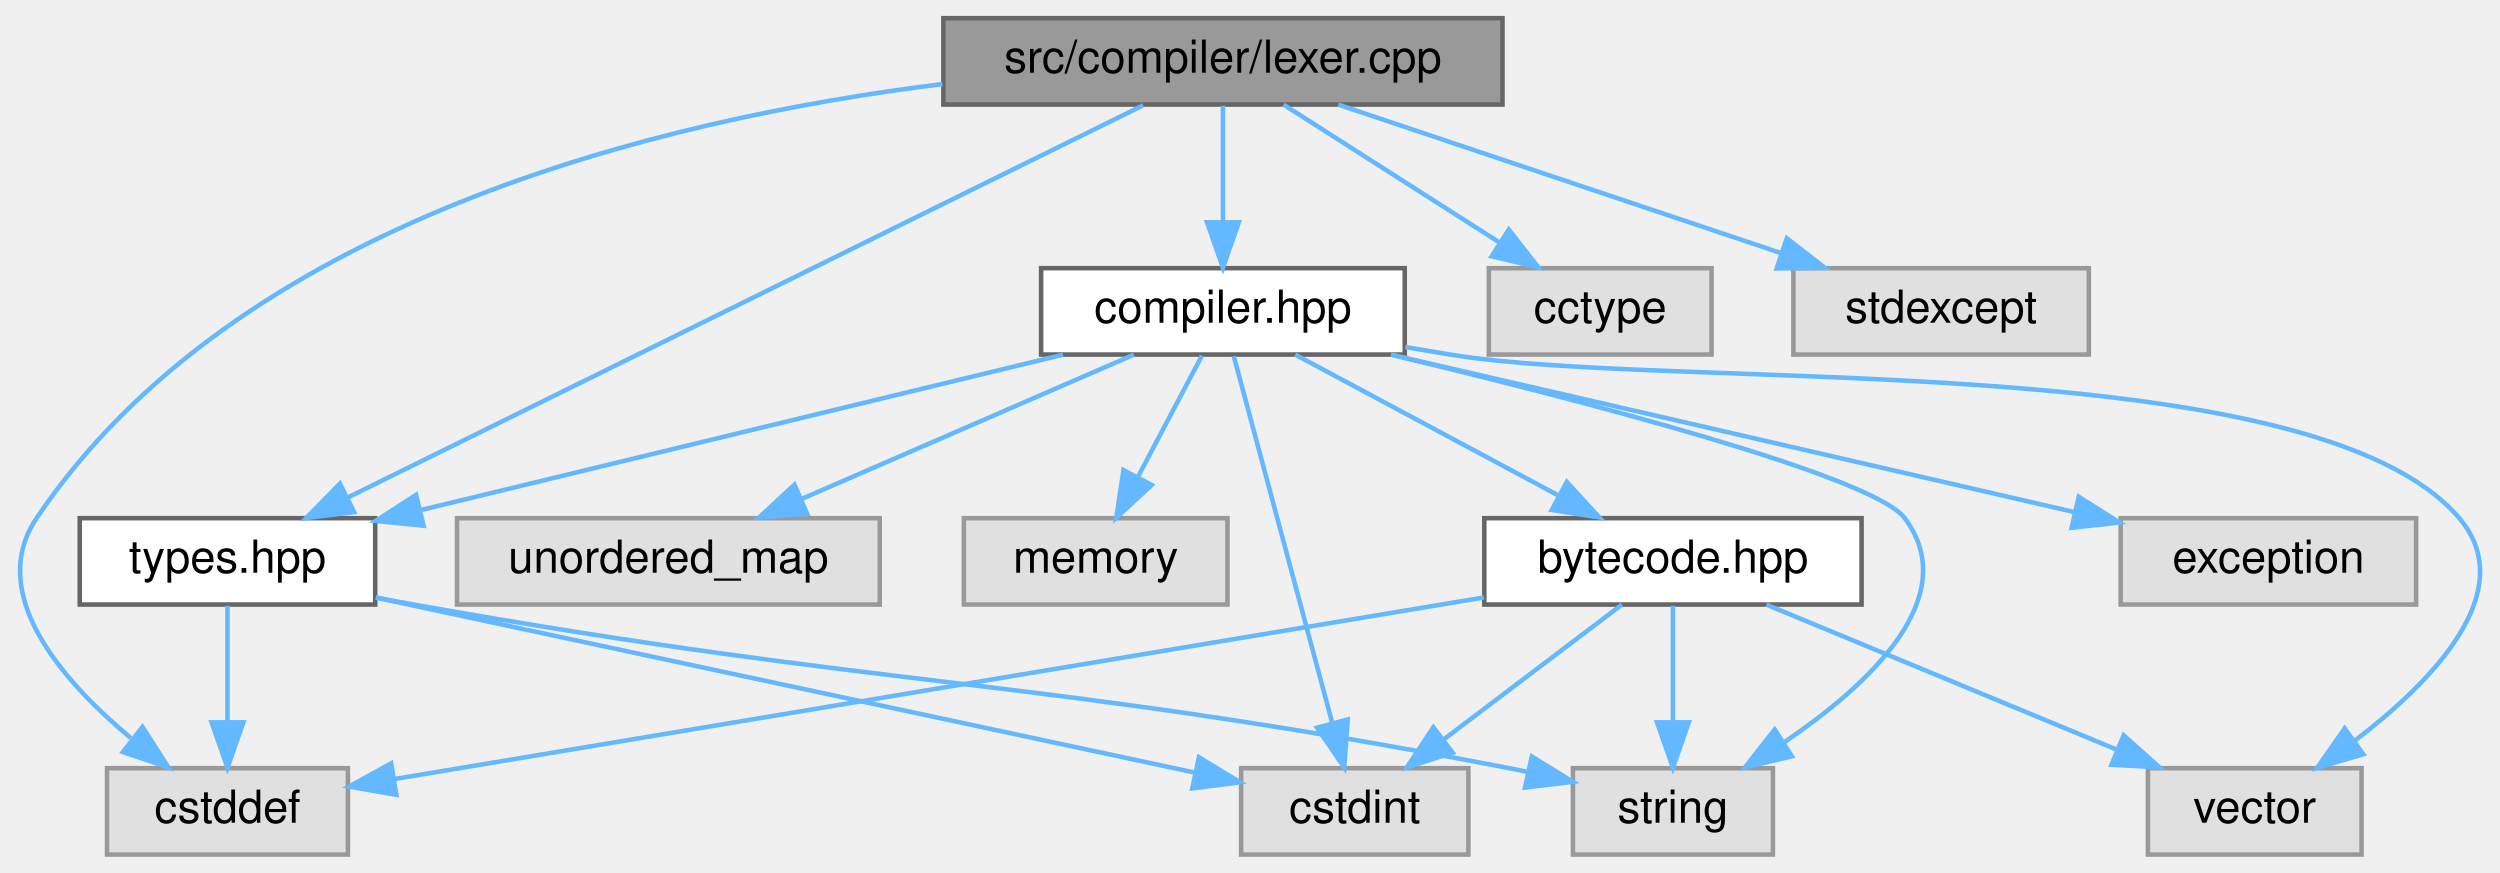
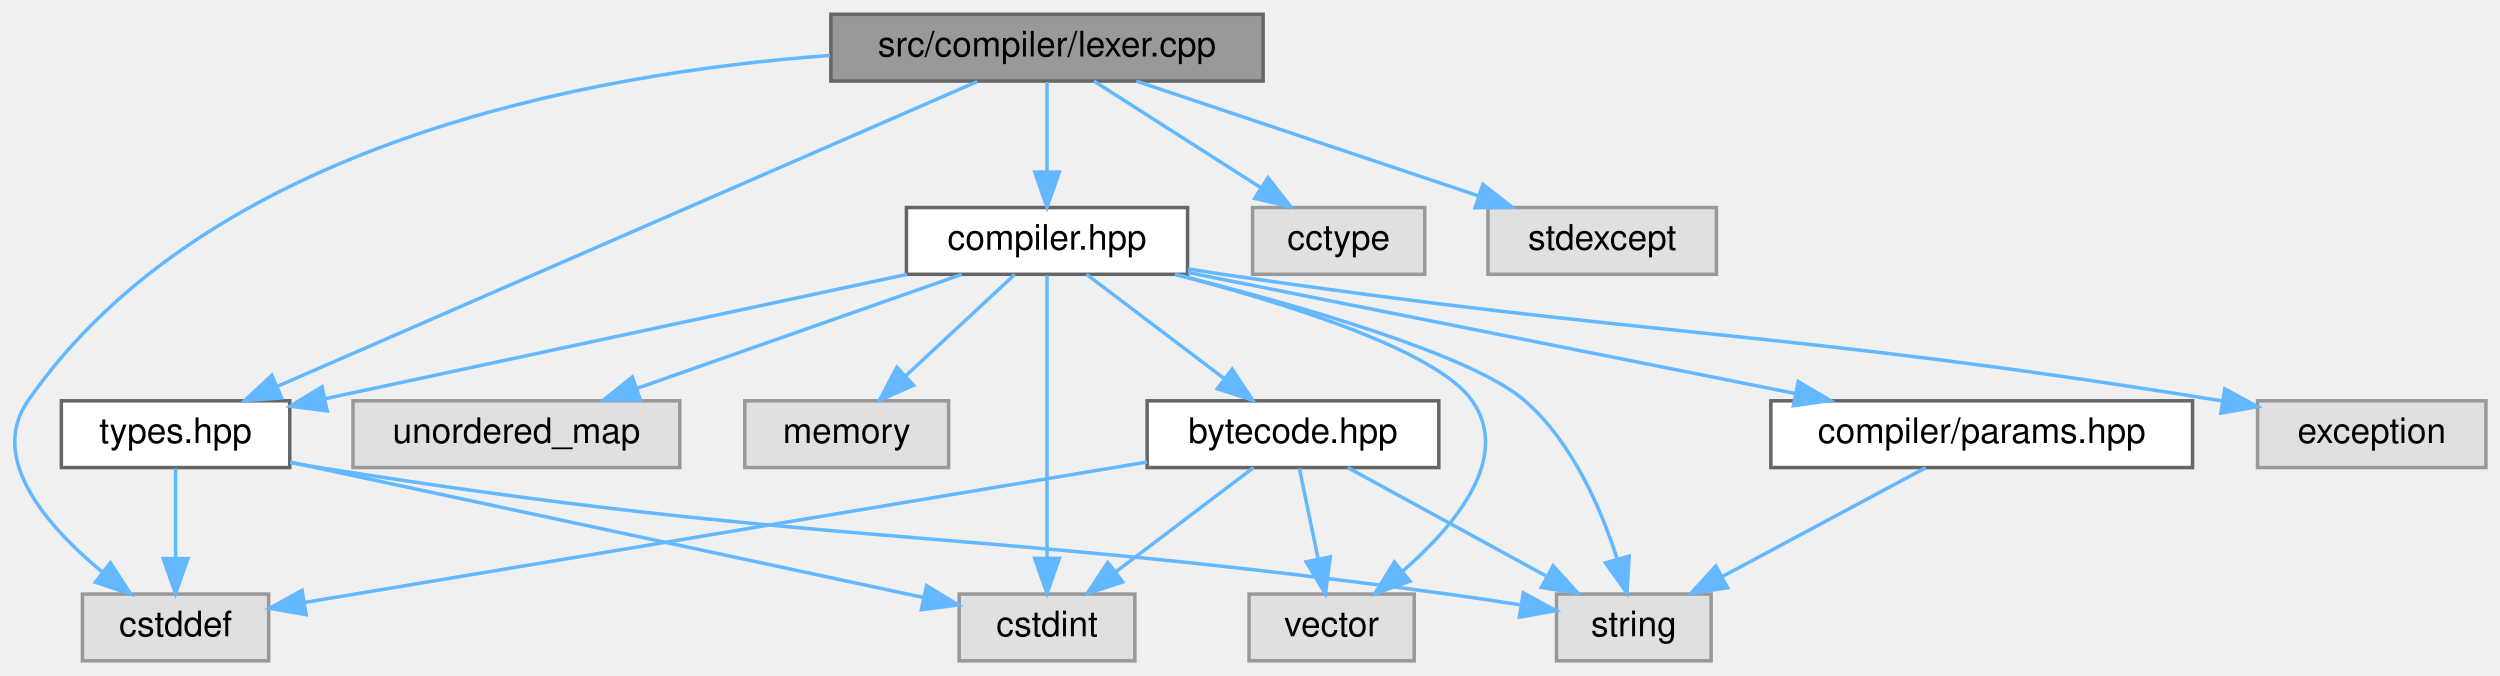
- <svg xmlns="http://www.w3.org/2000/svg" xmlns:xlink="http://www.w3.org/1999/xlink" width="550pt" height="192pt" viewBox="0.00 0.00 549.55 192.00">
+ <svg xmlns="http://www.w3.org/2000/svg" xmlns:xlink="http://www.w3.org/1999/xlink" width="711pt" height="192pt" viewBox="0.00 0.00 711.46 192.00">
  <g id="graph0" class="graph" transform="scale(1 1) rotate(0) translate(4 188)">
    <g id="Node000001" class="node">
      <g id="a_Node000001">
        <a xlink:title=" ">
-           <polygon fill="#999999" stroke="#666666" points="326.32,-184 203.32,-184 203.32,-165 326.32,-165 326.32,-184" />
-           <text text-anchor="middle" x="264.82" y="-172" font-family="Helvetica,sans-Serif" font-size="10.00">src/compiler/lexer.cpp</text>
+           <polygon fill="#999999" stroke="#666666" points="355.46,-184 232.46,-184 232.46,-165 355.46,-165 355.46,-184" />
+           <text text-anchor="middle" x="293.96" y="-172" font-family="Helvetica,sans-Serif" font-size="10.00">src/compiler/lexer.cpp</text>
        </a>
      </g>
    </g>
    <g id="Node000002" class="node">
      <g id="a_Node000002">
        <a xlink:href="compiler_8hpp.html" target="_top" xlink:title=" ">
-           <polygon fill="white" stroke="#666666" points="304.82,-129 224.82,-129 224.82,-110 304.82,-110 304.82,-129" />
-           <text text-anchor="middle" x="264.82" y="-117" font-family="Helvetica,sans-Serif" font-size="10.00">compiler.hpp</text>
+           <polygon fill="white" stroke="#666666" points="333.96,-129 253.96,-129 253.96,-110 333.96,-110 333.96,-129" />
+           <text text-anchor="middle" x="293.96" y="-117" font-family="Helvetica,sans-Serif" font-size="10.00">compiler.hpp</text>
        </a>
      </g>
    </g>
    <g id="edge1_Node000001_Node000002" class="edge">
      <g id="a_edge1_Node000001_Node000002">
        <a xlink:title=" ">
-           <path fill="none" stroke="#63b8ff" d="M264.82,-164.75C264.82,-157.8 264.82,-147.85 264.82,-139.13" />
-           <polygon fill="#63b8ff" stroke="#63b8ff" points="268.32,-139.09 264.82,-129.09 261.32,-139.09 268.32,-139.09" />
+           <path fill="none" stroke="#63b8ff" d="M293.96,-164.75C293.96,-157.8 293.96,-147.85 293.96,-139.13" />
+           <polygon fill="#63b8ff" stroke="#63b8ff" points="297.46,-139.09 293.96,-129.09 290.46,-139.09 297.46,-139.09" />
        </a>
      </g>
    </g>
    <g id="Node000005" class="node">
      <g id="a_Node000005">
        <a xlink:title=" ">
-           <polygon fill="#e0e0e0" stroke="#999999" points="72.32,-19 19.32,-19 19.32,0 72.32,0 72.32,-19" />
-           <text text-anchor="middle" x="45.82" y="-7" font-family="Helvetica,sans-Serif" font-size="10.00">cstddef</text>
-         </a>
-       </g>
-     </g>
-     <g id="edge19_Node000001_Node000005" class="edge">
-       <g id="a_edge19_Node000001_Node000005">
-         <a xlink:title=" ">
-           <path fill="none" stroke="#63b8ff" d="M203.11,-169.51C140.82,-161.79 47.73,-139.29 3.82,-74 -7.25,-57.53 9.12,-38.53 24.55,-25.63" />
-           <polygon fill="#63b8ff" stroke="#63b8ff" points="27.12,-28.07 32.85,-19.16 22.81,-22.55 27.12,-28.07" />
-         </a>
-       </g>
-     </g>
-     <g id="Node000008" class="node">
-       <g id="a_Node000008">
+           <polygon fill="#e0e0e0" stroke="#999999" points="72.46,-19 19.46,-19 19.46,0 72.46,0 72.46,-19" />
+           <text text-anchor="middle" x="45.96" y="-7" font-family="Helvetica,sans-Serif" font-size="10.00">cstddef</text>
+         </a>
+       </g>
+     </g>
+     <g id="edge21_Node000001_Node000005" class="edge">
+       <g id="a_edge21_Node000001_Node000005">
+         <a xlink:title=" ">
+           <path fill="none" stroke="#63b8ff" d="M232.2,-172.29C163.3,-167.21 54.86,-147.21 3.96,-74 -7.54,-57.46 9.55,-38.1 25.26,-25.15" />
+           <polygon fill="#63b8ff" stroke="#63b8ff" points="27.42,-27.9 33.18,-19.01 23.14,-22.36 27.42,-27.9" />
+         </a>
+       </g>
+     </g>
+     <g id="Node000009" class="node">
+       <g id="a_Node000009">
        <a xlink:href="types_8hpp.html" target="_top" xlink:title=" ">
-           <polygon fill="white" stroke="#666666" points="78.32,-74 13.32,-74 13.32,-55 78.32,-55 78.32,-74" />
-           <text text-anchor="middle" x="45.82" y="-62" font-family="Helvetica,sans-Serif" font-size="10.00">types.hpp</text>
-         </a>
-       </g>
-     </g>
-     <g id="edge17_Node000001_Node000008" class="edge">
-       <g id="a_edge17_Node000001_Node000008">
-         <a xlink:title=" ">
-           <path fill="none" stroke="#63b8ff" d="M247.27,-164.84C208.97,-145.96 117.72,-100.96 72.36,-78.59" />
-           <polygon fill="#63b8ff" stroke="#63b8ff" points="73.67,-75.33 63.15,-74.05 70.57,-81.61 73.67,-75.33" />
-         </a>
-       </g>
-     </g>
-     <g id="Node000012" class="node">
-       <g id="a_Node000012">
-         <a xlink:title=" ">
-           <polygon fill="#e0e0e0" stroke="#999999" points="372.32,-129 323.32,-129 323.32,-110 372.32,-110 372.32,-129" />
-           <text text-anchor="middle" x="347.82" y="-117" font-family="Helvetica,sans-Serif" font-size="10.00">cctype</text>
-         </a>
-       </g>
-     </g>
-     <g id="edge18_Node000001_Node000012" class="edge">
-       <g id="a_edge18_Node000001_Node000012">
-         <a xlink:title=" ">
-           <path fill="none" stroke="#63b8ff" d="M278.16,-164.98C290.91,-156.84 310.38,-144.41 325.49,-134.76" />
-           <polygon fill="#63b8ff" stroke="#63b8ff" points="327.7,-137.5 334.24,-129.17 323.93,-131.6 327.7,-137.5" />
+           <polygon fill="white" stroke="#666666" points="78.46,-74 13.46,-74 13.46,-55 78.46,-55 78.46,-74" />
+           <text text-anchor="middle" x="45.96" y="-62" font-family="Helvetica,sans-Serif" font-size="10.00">types.hpp</text>
+         </a>
+       </g>
+     </g>
+     <g id="edge19_Node000001_Node000009" class="edge">
+       <g id="a_edge19_Node000001_Node000009">
+         <a xlink:title=" ">
+           <path fill="none" stroke="#63b8ff" d="M274.09,-164.84C230.45,-145.84 126.08,-100.39 75.05,-78.17" />
+           <polygon fill="#63b8ff" stroke="#63b8ff" points="76.16,-74.83 65.59,-74.05 73.36,-81.25 76.16,-74.83" />
        </a>
      </g>
    </g>
    <g id="Node000013" class="node">
      <g id="a_Node000013">
        <a xlink:title=" ">
-           <polygon fill="#e0e0e0" stroke="#999999" points="455.32,-129 390.32,-129 390.32,-110 455.32,-110 455.32,-129" />
-           <text text-anchor="middle" x="422.82" y="-117" font-family="Helvetica,sans-Serif" font-size="10.00">stdexcept</text>
+           <polygon fill="#e0e0e0" stroke="#999999" points="401.46,-129 352.46,-129 352.46,-110 401.46,-110 401.46,-129" />
+           <text text-anchor="middle" x="376.96" y="-117" font-family="Helvetica,sans-Serif" font-size="10.00">cctype</text>
        </a>
      </g>
    </g>
    <g id="edge20_Node000001_Node000013" class="edge">
      <g id="a_edge20_Node000001_Node000013">
        <a xlink:title=" ">
-           <path fill="none" stroke="#63b8ff" d="M290.21,-164.98C316.62,-156.13 358.17,-142.19 387.72,-132.28" />
-           <polygon fill="#63b8ff" stroke="#63b8ff" points="388.87,-135.58 397.24,-129.08 386.64,-128.94 388.87,-135.58" />
+           <path fill="none" stroke="#63b8ff" d="M307.3,-164.98C320.05,-156.84 339.52,-144.41 354.63,-134.76" />
+           <polygon fill="#63b8ff" stroke="#63b8ff" points="356.84,-137.5 363.39,-129.17 353.07,-131.6 356.84,-137.5" />
+         </a>
+       </g>
+     </g>
+     <g id="Node000014" class="node">
+       <g id="a_Node000014">
+         <a xlink:title=" ">
+           <polygon fill="#e0e0e0" stroke="#999999" points="484.46,-129 419.46,-129 419.46,-110 484.46,-110 484.46,-129" />
+           <text text-anchor="middle" x="451.96" y="-117" font-family="Helvetica,sans-Serif" font-size="10.00">stdexcept</text>
+         </a>
+       </g>
+     </g>
+     <g id="edge22_Node000001_Node000014" class="edge">
+       <g id="a_edge22_Node000001_Node000014">
+         <a xlink:title=" ">
+           <path fill="none" stroke="#63b8ff" d="M319.35,-164.98C345.76,-156.13 387.31,-142.19 416.86,-132.28" />
+           <polygon fill="#63b8ff" stroke="#63b8ff" points="418.01,-135.58 426.38,-129.08 415.79,-128.94 418.01,-135.58" />
        </a>
      </g>
    </g>
    <g id="Node000003" class="node">
      <g id="a_Node000003">
        <a xlink:href="bytecode_8hpp.html" target="_top" xlink:title=" ">
-           <polygon fill="white" stroke="#666666" points="405.32,-74 322.32,-74 322.32,-55 405.32,-55 405.32,-74" />
-           <text text-anchor="middle" x="363.82" y="-62" font-family="Helvetica,sans-Serif" font-size="10.00">bytecode.hpp</text>
+           <polygon fill="white" stroke="#666666" points="405.46,-74 322.46,-74 322.46,-55 405.46,-55 405.46,-74" />
+           <text text-anchor="middle" x="363.96" y="-62" font-family="Helvetica,sans-Serif" font-size="10.00">bytecode.hpp</text>
        </a>
      </g>
    </g>
    <g id="edge2_Node000002_Node000003" class="edge">
      <g id="a_edge2_Node000002_Node000003">
        <a xlink:title=" ">
-           <path fill="none" stroke="#63b8ff" d="M280.73,-109.98C296.37,-101.61 320.48,-88.7 338.71,-78.95" />
-           <polygon fill="#63b8ff" stroke="#63b8ff" points="340.46,-81.98 347.63,-74.17 337.16,-75.8 340.46,-81.98" />
+           <path fill="none" stroke="#63b8ff" d="M305.21,-109.98C315.76,-102 331.76,-89.88 344.41,-80.31" />
+           <polygon fill="#63b8ff" stroke="#63b8ff" points="346.65,-83 352.51,-74.17 342.43,-77.42 346.65,-83" />
        </a>
      </g>
    </g>
    <g id="Node000004" class="node">
      <g id="a_Node000004">
        <a xlink:title=" ">
-           <polygon fill="#e0e0e0" stroke="#999999" points="318.82,-19 268.82,-19 268.82,0 318.82,0 318.82,-19" />
-           <text text-anchor="middle" x="293.82" y="-7" font-family="Helvetica,sans-Serif" font-size="10.00">cstdint</text>
-         </a>
-       </g>
-     </g>
-     <g id="edge11_Node000002_Node000004" class="edge">
-       <g id="a_edge11_Node000002_Node000004">
-         <a xlink:title=" ">
-           <path fill="none" stroke="#63b8ff" d="M267.2,-109.66C271.91,-92.09 282.56,-52.45 288.87,-28.95" />
-           <polygon fill="#63b8ff" stroke="#63b8ff" points="292.28,-29.72 291.5,-19.16 285.52,-27.91 292.28,-29.72" />
+           <polygon fill="#e0e0e0" stroke="#999999" points="318.96,-19 268.96,-19 268.96,0 318.96,0 318.96,-19" />
+           <text text-anchor="middle" x="293.96" y="-7" font-family="Helvetica,sans-Serif" font-size="10.00">cstdint</text>
+         </a>
+       </g>
+     </g>
+     <g id="edge13_Node000002_Node000004" class="edge">
+       <g id="a_edge13_Node000002_Node000004">
+         <a xlink:title=" ">
+           <path fill="none" stroke="#63b8ff" d="M293.96,-109.66C293.96,-92.17 293.96,-52.8 293.96,-29.27" />
+           <polygon fill="#63b8ff" stroke="#63b8ff" points="297.46,-29.16 293.96,-19.16 290.46,-29.16 297.46,-29.16" />
        </a>
      </g>
    </g>
    <g id="Node000006" class="node">
      <g id="a_Node000006">
        <a xlink:title=" ">
-           <polygon fill="#e0e0e0" stroke="#999999" points="385.82,-19 341.82,-19 341.82,0 385.82,0 385.82,-19" />
-           <text text-anchor="middle" x="363.82" y="-7" font-family="Helvetica,sans-Serif" font-size="10.00">string</text>
-         </a>
-       </g>
-     </g>
-     <g id="edge13_Node000002_Node000006" class="edge">
-       <g id="a_edge13_Node000002_Node000006">
-         <a xlink:title=" ">
-           <path fill="none" stroke="#63b8ff" d="M301.9,-109.94C344.04,-99.84 407.92,-83.25 414.82,-74 427.75,-56.69 407.07,-37.42 388.3,-24.7" />
-           <polygon fill="#63b8ff" stroke="#63b8ff" points="389.98,-21.62 379.67,-19.18 386.21,-27.51 389.98,-21.62" />
+           <polygon fill="#e0e0e0" stroke="#999999" points="482.96,-19 438.96,-19 438.96,0 482.96,0 482.96,-19" />
+           <text text-anchor="middle" x="460.96" y="-7" font-family="Helvetica,sans-Serif" font-size="10.00">string</text>
+         </a>
+       </g>
+     </g>
+     <g id="edge15_Node000002_Node000006" class="edge">
+       <g id="a_edge15_Node000002_Node000006">
+         <a xlink:title=" ">
+           <path fill="none" stroke="#63b8ff" d="M330.67,-109.93C365.6,-101.17 414.98,-87.05 429.96,-74 443.53,-62.19 451.72,-43.08 456.25,-28.9" />
+           <polygon fill="#63b8ff" stroke="#63b8ff" points="459.63,-29.8 459.03,-19.23 452.9,-27.87 459.63,-29.8" />
        </a>
      </g>
    </g>
    <g id="Node000007" class="node">
      <g id="a_Node000007">
        <a xlink:title=" ">
-           <polygon fill="#e0e0e0" stroke="#999999" points="515.32,-19 468.32,-19 468.32,0 515.32,0 515.32,-19" />
-           <text text-anchor="middle" x="491.82" y="-7" font-family="Helvetica,sans-Serif" font-size="10.00">vector</text>
-         </a>
-       </g>
-     </g>
-     <g id="edge15_Node000002_Node000007" class="edge">
-       <g id="a_edge15_Node000002_Node000007">
-         <a xlink:title=" ">
-           <path fill="none" stroke="#63b8ff" d="M304.94,-111.65C308.28,-111.09 311.61,-110.53 314.82,-110 364.13,-101.81 504.43,-112.06 536.82,-74 550.37,-58.08 531.11,-38.22 513.75,-24.98" />
-           <polygon fill="#63b8ff" stroke="#63b8ff" points="515.69,-22.07 505.53,-19.07 511.6,-27.75 515.69,-22.07" />
+           <polygon fill="#e0e0e0" stroke="#999999" points="398.46,-19 351.46,-19 351.46,0 398.46,0 398.46,-19" />
+           <text text-anchor="middle" x="374.96" y="-7" font-family="Helvetica,sans-Serif" font-size="10.00">vector</text>
+         </a>
+       </g>
+     </g>
+     <g id="edge17_Node000002_Node000007" class="edge">
+       <g id="a_edge17_Node000002_Node000007">
+         <a xlink:title=" ">
+           <path fill="none" stroke="#63b8ff" d="M330.36,-109.99C362.23,-101.71 404.97,-88.32 414.96,-74 426.22,-57.86 410.28,-38.66 395.3,-25.63" />
+           <polygon fill="#63b8ff" stroke="#63b8ff" points="397.23,-22.69 387.26,-19.09 392.81,-28.12 397.23,-22.69" />
+         </a>
+       </g>
+     </g>
+     <g id="Node000008" class="node">
+       <g id="a_Node000008">
+         <a xlink:href="params_8hpp.html" target="_top" xlink:title=" ">
+           <polygon fill="white" stroke="#666666" points="619.96,-74 499.96,-74 499.96,-55 619.96,-55 619.96,-74" />
+           <text text-anchor="middle" x="559.96" y="-62" font-family="Helvetica,sans-Serif" font-size="10.00">compiler/params.hpp</text>
        </a>
      </g>
    </g>
    <g id="edge7_Node000002_Node000008" class="edge">
      <g id="a_edge7_Node000002_Node000008">
        <a xlink:title=" ">
-           <path fill="none" stroke="#63b8ff" d="M229.64,-109.98C191.1,-100.66 129.31,-85.71 88.15,-75.74" />
-           <polygon fill="#63b8ff" stroke="#63b8ff" points="88.96,-72.34 78.42,-73.39 87.31,-79.14 88.96,-72.34" />
-         </a>
-       </g>
-     </g>
-     <g id="Node000009" class="node">
-       <g id="a_Node000009">
-         <a xlink:title=" ">
-           <polygon fill="#e0e0e0" stroke="#999999" points="527.32,-74 462.32,-74 462.32,-55 527.32,-55 527.32,-74" />
-           <text text-anchor="middle" x="494.82" y="-62" font-family="Helvetica,sans-Serif" font-size="10.00">exception</text>
-         </a>
-       </g>
-     </g>
-     <g id="edge12_Node000002_Node000009" class="edge">
-       <g id="a_edge12_Node000002_Node000009">
-         <a xlink:title=" ">
-           <path fill="none" stroke="#63b8ff" d="M301.78,-109.98C342.8,-100.53 408.93,-85.29 452.13,-75.34" />
-           <polygon fill="#63b8ff" stroke="#63b8ff" points="453.1,-78.71 462.06,-73.05 451.53,-71.89 453.1,-78.71" />
+           <path fill="none" stroke="#63b8ff" d="M334.07,-110.51C380.2,-101.32 456.1,-86.19 507.04,-76.05" />
+           <polygon fill="#63b8ff" stroke="#63b8ff" points="507.75,-79.47 516.87,-74.09 506.38,-72.61 507.75,-79.47" />
+         </a>
+       </g>
+     </g>
+     <g id="edge9_Node000002_Node000009" class="edge">
+       <g id="a_edge9_Node000002_Node000009">
+         <a xlink:title=" ">
+           <path fill="none" stroke="#63b8ff" d="M254.12,-109.98C208.8,-100.3 135.09,-84.55 88.63,-74.62" />
+           <polygon fill="#63b8ff" stroke="#63b8ff" points="89.1,-71.14 78.58,-72.47 87.63,-77.98 89.1,-71.14" />
        </a>
      </g>
    </g>
    <g id="Node000010" class="node">
      <g id="a_Node000010">
        <a xlink:title=" ">
-           <polygon fill="#e0e0e0" stroke="#999999" points="189.32,-74 96.32,-74 96.32,-55 189.32,-55 189.32,-74" />
-           <text text-anchor="middle" x="142.82" y="-62" font-family="Helvetica,sans-Serif" font-size="10.00">unordered_map</text>
+           <polygon fill="#e0e0e0" stroke="#999999" points="703.46,-74 638.46,-74 638.46,-55 703.46,-55 703.46,-74" />
+           <text text-anchor="middle" x="670.96" y="-62" font-family="Helvetica,sans-Serif" font-size="10.00">exception</text>
        </a>
      </g>
    </g>
    <g id="edge14_Node000002_Node000010" class="edge">
      <g id="a_edge14_Node000002_Node000010">
        <a xlink:title=" ">
-           <path fill="none" stroke="#63b8ff" d="M245.22,-109.98C225.51,-101.42 194.87,-88.11 172.24,-78.28" />
-           <polygon fill="#63b8ff" stroke="#63b8ff" points="173.35,-74.94 162.78,-74.17 170.56,-81.37 173.35,-74.94" />
+           <path fill="none" stroke="#63b8ff" d="M334.06,-111.53C337.41,-110.99 340.74,-110.48 343.96,-110 467.05,-91.77 501.25,-94.52 628.32,-73.98" />
+           <polygon fill="#63b8ff" stroke="#63b8ff" points="629.14,-77.39 638.45,-72.33 628.01,-70.49 629.14,-77.39" />
        </a>
      </g>
    </g>
    <g id="Node000011" class="node">
      <g id="a_Node000011">
        <a xlink:title=" ">
-           <polygon fill="#e0e0e0" stroke="#999999" points="265.82,-74 207.82,-74 207.82,-55 265.82,-55 265.82,-74" />
-           <text text-anchor="middle" x="236.82" y="-62" font-family="Helvetica,sans-Serif" font-size="10.00">memory</text>
+           <polygon fill="#e0e0e0" stroke="#999999" points="189.46,-74 96.46,-74 96.46,-55 189.46,-55 189.46,-74" />
+           <text text-anchor="middle" x="142.96" y="-62" font-family="Helvetica,sans-Serif" font-size="10.00">unordered_map</text>
        </a>
      </g>
    </g>
    <g id="edge16_Node000002_Node000011" class="edge">
      <g id="a_edge16_Node000002_Node000011">
        <a xlink:title=" ">
-           <path fill="none" stroke="#63b8ff" d="M260.2,-109.75C256.37,-102.49 250.8,-91.95 246.06,-82.98" />
-           <polygon fill="#63b8ff" stroke="#63b8ff" points="249.13,-81.3 241.36,-74.09 242.94,-84.57 249.13,-81.3" />
+           <path fill="none" stroke="#63b8ff" d="M269.7,-109.98C244.65,-101.19 205.33,-87.39 177.13,-77.49" />
+           <polygon fill="#63b8ff" stroke="#63b8ff" points="178.26,-74.18 167.67,-74.17 175.94,-80.78 178.26,-74.18" />
+         </a>
+       </g>
+     </g>
+     <g id="Node000012" class="node">
+       <g id="a_Node000012">
+         <a xlink:title=" ">
+           <polygon fill="#e0e0e0" stroke="#999999" points="265.96,-74 207.96,-74 207.96,-55 265.96,-55 265.96,-74" />
+           <text text-anchor="middle" x="236.96" y="-62" font-family="Helvetica,sans-Serif" font-size="10.00">memory</text>
+         </a>
+       </g>
+     </g>
+     <g id="edge18_Node000002_Node000012" class="edge">
+       <g id="a_edge18_Node000002_Node000012">
+         <a xlink:title=" ">
+           <path fill="none" stroke="#63b8ff" d="M284.81,-109.98C276.46,-102.23 263.93,-90.58 253.79,-81.14" />
+           <polygon fill="#63b8ff" stroke="#63b8ff" points="255.99,-78.42 246.29,-74.17 251.23,-83.54 255.99,-78.42" />
        </a>
      </g>
    </g>
    <g id="edge3_Node000003_Node000004" class="edge">
      <g id="a_edge3_Node000003_Node000004">
        <a xlink:title=" ">
-           <path fill="none" stroke="#63b8ff" d="M352.58,-54.98C342.03,-47 326.02,-34.88 313.38,-25.31" />
-           <polygon fill="#63b8ff" stroke="#63b8ff" points="315.36,-22.42 305.27,-19.17 311.13,-28 315.36,-22.42" />
+           <path fill="none" stroke="#63b8ff" d="M352.72,-54.98C342.17,-47 326.16,-34.88 313.52,-25.31" />
+           <polygon fill="#63b8ff" stroke="#63b8ff" points="315.5,-22.42 305.41,-19.17 311.27,-28 315.5,-22.42" />
        </a>
      </g>
    </g>
    <g id="edge4_Node000003_Node000005" class="edge">
      <g id="a_edge4_Node000003_Node000005">
        <a xlink:title=" ">
-           <path fill="none" stroke="#63b8ff" d="M322.25,-56.57C259.67,-46.14 142.28,-26.58 82.63,-16.63" />
-           <polygon fill="#63b8ff" stroke="#63b8ff" points="82.97,-13.14 72.53,-14.95 81.82,-20.05 82.97,-13.14" />
+           <path fill="none" stroke="#63b8ff" d="M322.39,-56.57C259.82,-46.14 142.42,-26.58 82.77,-16.63" />
+           <polygon fill="#63b8ff" stroke="#63b8ff" points="83.11,-13.14 72.67,-14.95 81.96,-20.05 83.11,-13.14" />
        </a>
      </g>
    </g>
    <g id="edge5_Node000003_Node000006" class="edge">
      <g id="a_edge5_Node000003_Node000006">
        <a xlink:title=" ">
-           <path fill="none" stroke="#63b8ff" d="M363.82,-54.75C363.82,-47.8 363.82,-37.85 363.82,-29.13" />
-           <polygon fill="#63b8ff" stroke="#63b8ff" points="367.32,-29.09 363.82,-19.09 360.32,-29.09 367.32,-29.09" />
+           <path fill="none" stroke="#63b8ff" d="M379.55,-54.98C394.73,-46.69 418.06,-33.94 435.86,-24.22" />
+           <polygon fill="#63b8ff" stroke="#63b8ff" points="438,-27.04 445.1,-19.17 434.64,-20.89 438,-27.04" />
        </a>
      </g>
    </g>
    <g id="edge6_Node000003_Node000007" class="edge">
      <g id="a_edge6_Node000003_Node000007">
        <a xlink:title=" ">
-           <path fill="none" stroke="#63b8ff" d="M384.39,-54.98C405.26,-46.34 437.79,-32.87 461.6,-23.02" />
-           <polygon fill="#63b8ff" stroke="#63b8ff" points="462.98,-26.23 470.88,-19.17 460.3,-19.76 462.98,-26.23" />
-         </a>
-       </g>
-     </g>
-     <g id="edge9_Node000008_Node000004" class="edge">
-       <g id="a_edge9_Node000008_Node000004">
-         <a xlink:title=" ">
-           <path fill="none" stroke="#63b8ff" d="M78.5,-56.52C125.19,-46.54 210.63,-28.28 258.65,-18.02" />
-           <polygon fill="#63b8ff" stroke="#63b8ff" points="259.54,-21.41 268.59,-15.89 258.08,-14.56 259.54,-21.41" />
-         </a>
-       </g>
-     </g>
-     <g id="edge8_Node000008_Node000005" class="edge">
-       <g id="a_edge8_Node000008_Node000005">
-         <a xlink:title=" ">
-           <path fill="none" stroke="#63b8ff" d="M45.82,-54.75C45.82,-47.8 45.82,-37.85 45.82,-29.13" />
-           <polygon fill="#63b8ff" stroke="#63b8ff" points="49.32,-29.09 45.82,-19.09 42.32,-29.09 49.32,-29.09" />
-         </a>
-       </g>
-     </g>
-     <g id="edge10_Node000008_Node000006" class="edge">
-       <g id="a_edge10_Node000008_Node000006">
-         <a xlink:title=" ">
-           <path fill="none" stroke="#63b8ff" d="M78.46,-56.56C81.29,-56.01 84.1,-55.48 86.82,-55 193.44,-36 221.47,-39.46 327.82,-19 329.1,-18.75 330.4,-18.49 331.71,-18.22" />
-           <polygon fill="#63b8ff" stroke="#63b8ff" points="332.78,-21.57 341.8,-16.01 331.28,-14.73 332.78,-21.57" />
+           <path fill="none" stroke="#63b8ff" d="M365.78,-54.75C367.22,-47.8 369.29,-37.85 371.1,-29.13" />
+           <polygon fill="#63b8ff" stroke="#63b8ff" points="374.58,-29.59 373.18,-19.09 367.72,-28.17 374.58,-29.59" />
+         </a>
+       </g>
+     </g>
+     <g id="edge8_Node000008_Node000006" class="edge">
+       <g id="a_edge8_Node000008_Node000006">
+         <a xlink:title=" ">
+           <path fill="none" stroke="#63b8ff" d="M544.06,-54.98C528.42,-46.61 504.31,-33.7 486.08,-23.95" />
+           <polygon fill="#63b8ff" stroke="#63b8ff" points="487.63,-20.8 477.16,-19.17 484.32,-26.98 487.63,-20.8" />
+         </a>
+       </g>
+     </g>
+     <g id="edge11_Node000009_Node000004" class="edge">
+       <g id="a_edge11_Node000009_Node000004">
+         <a xlink:title=" ">
+           <path fill="none" stroke="#63b8ff" d="M78.64,-56.52C125.33,-46.54 210.77,-28.28 258.79,-18.02" />
+           <polygon fill="#63b8ff" stroke="#63b8ff" points="259.68,-21.41 268.73,-15.89 258.22,-14.56 259.68,-21.41" />
+         </a>
+       </g>
+     </g>
+     <g id="edge10_Node000009_Node000005" class="edge">
+       <g id="a_edge10_Node000009_Node000005">
+         <a xlink:title=" ">
+           <path fill="none" stroke="#63b8ff" d="M45.96,-54.75C45.96,-47.8 45.96,-37.85 45.96,-29.13" />
+           <polygon fill="#63b8ff" stroke="#63b8ff" points="49.46,-29.09 45.96,-19.09 42.46,-29.09 49.46,-29.09" />
+         </a>
+       </g>
+     </g>
+     <g id="edge12_Node000009_Node000006" class="edge">
+       <g id="a_edge12_Node000009_Node000006">
+         <a xlink:title=" ">
+           <path fill="none" stroke="#63b8ff" d="M78.59,-56.45C81.41,-55.93 84.24,-55.43 86.96,-55 228.74,-32.4 265.72,-38.37 407.96,-19 414.63,-18.09 421.75,-17.02 428.54,-15.95" />
+           <polygon fill="#63b8ff" stroke="#63b8ff" points="429.51,-19.34 438.82,-14.29 428.39,-12.43 429.51,-19.34" />
        </a>
      </g>
    </g>
  </g>
</svg>
